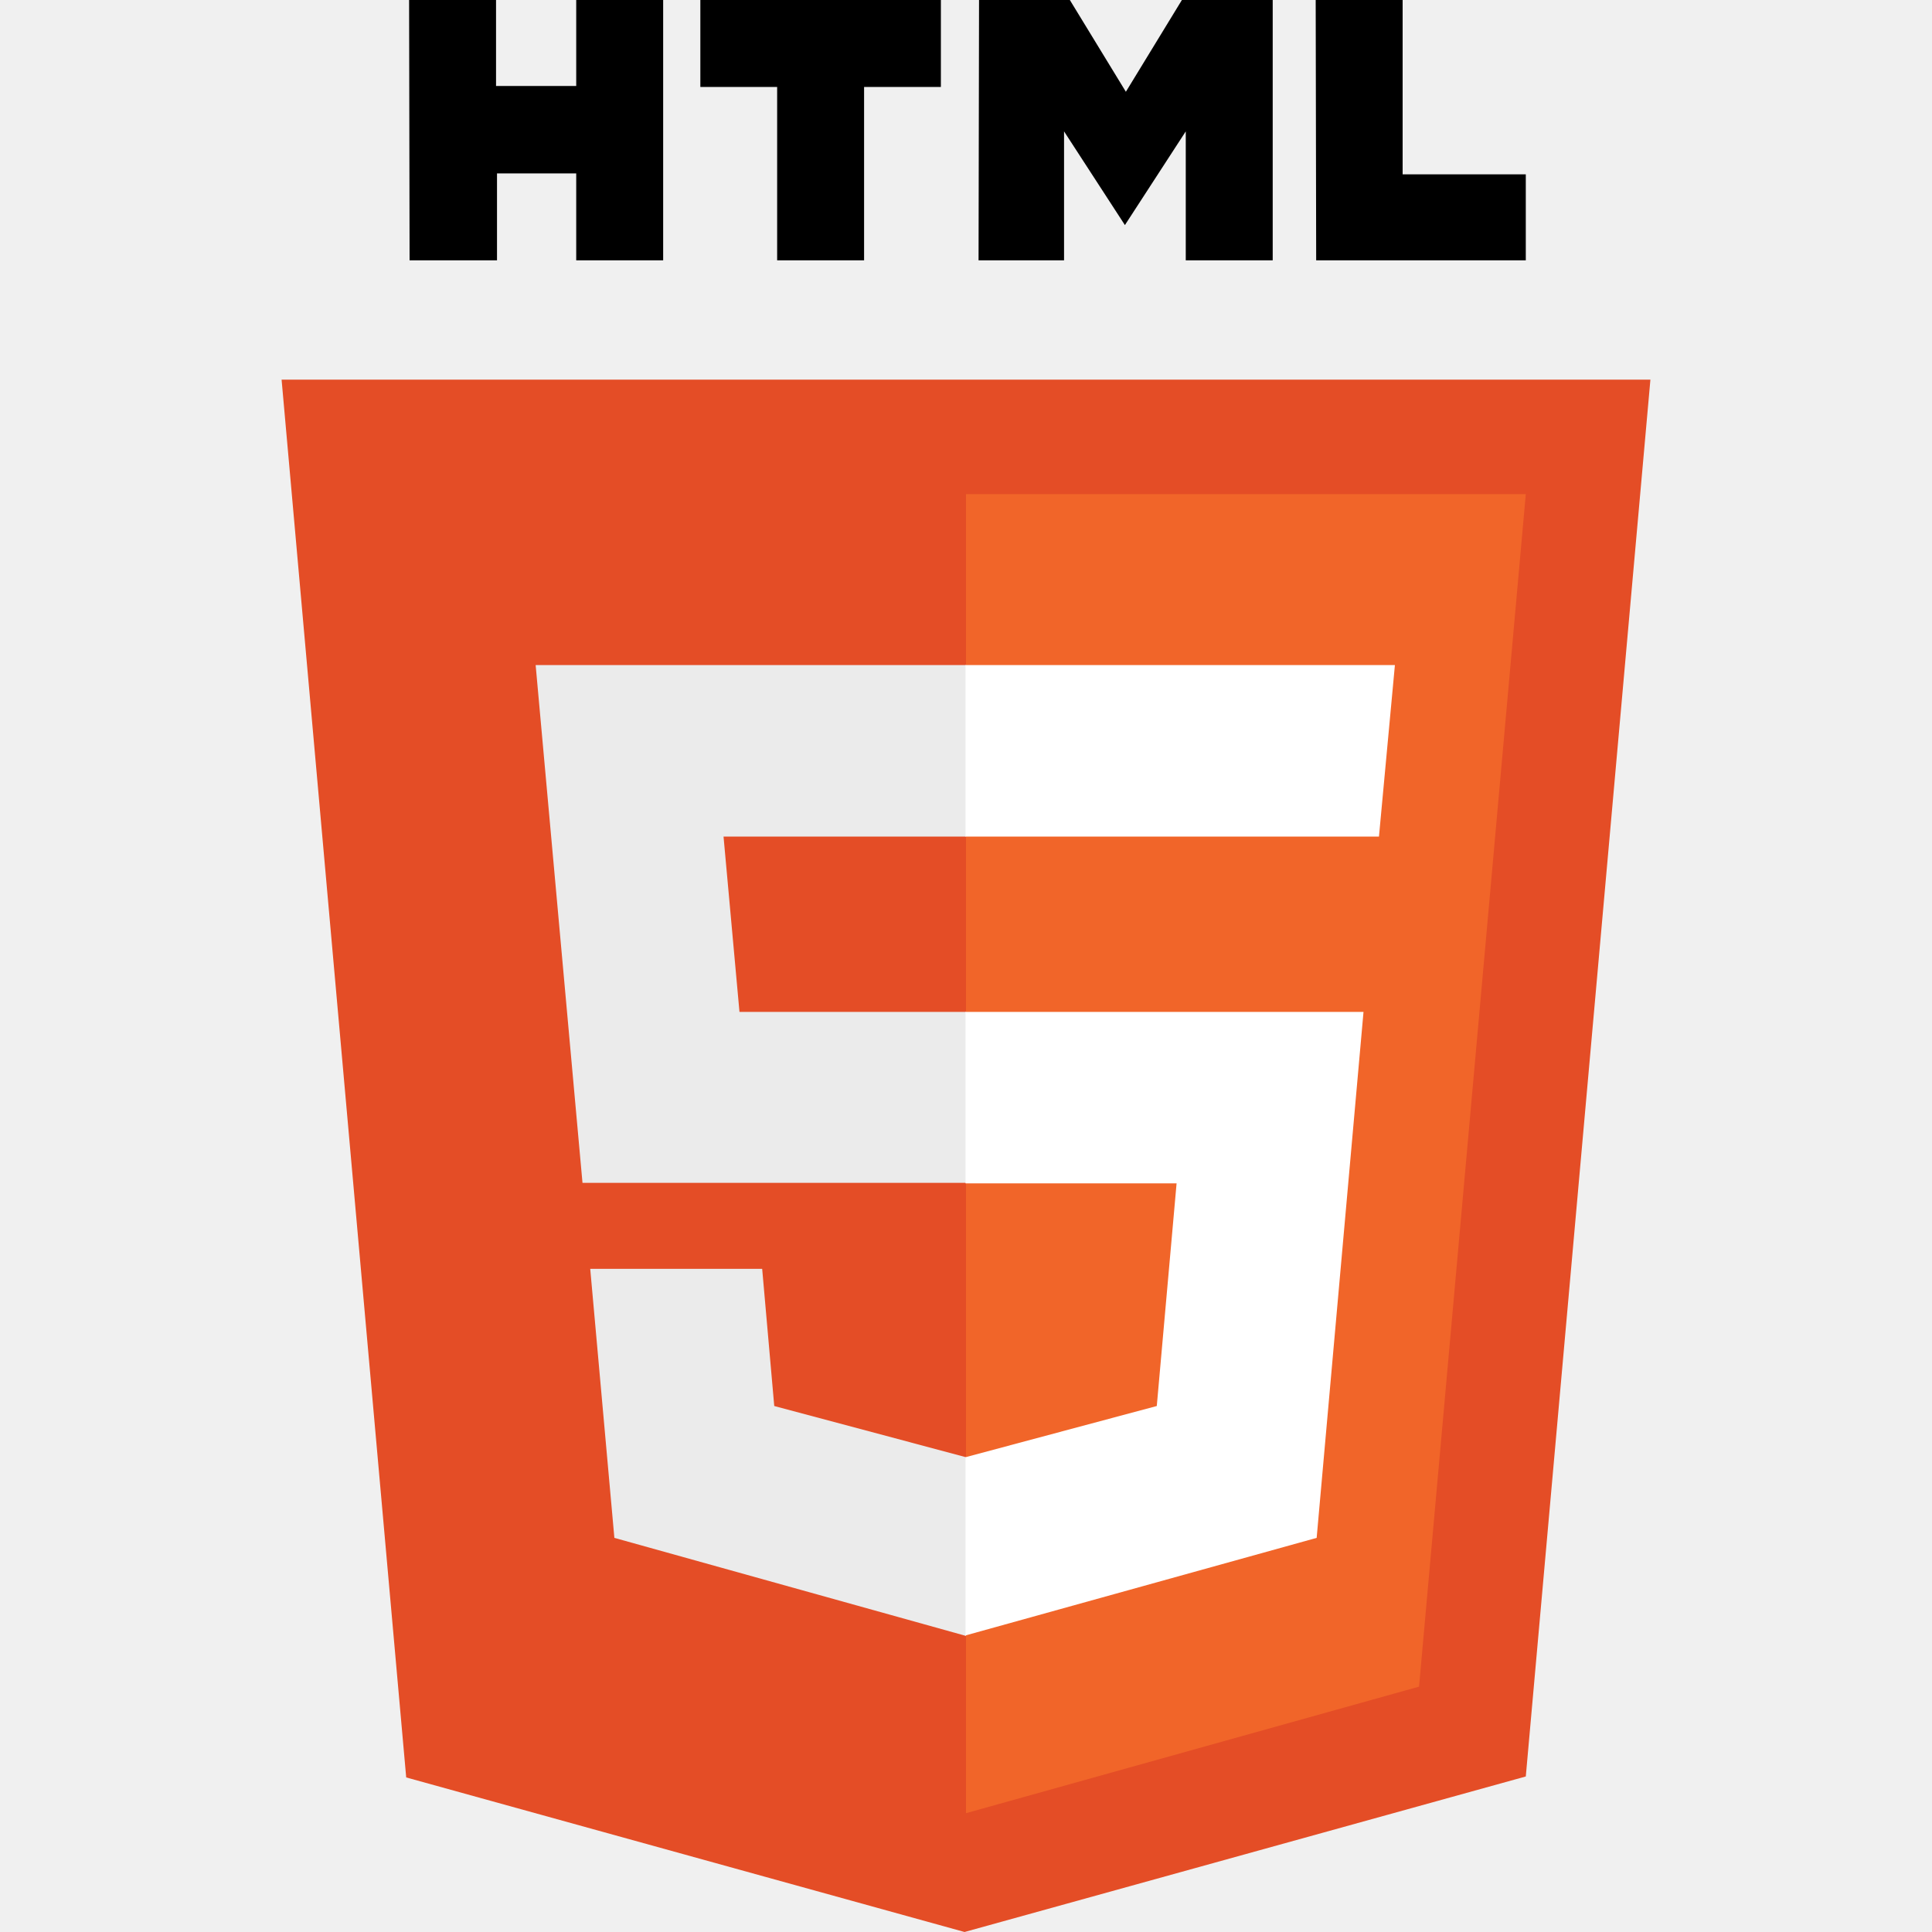
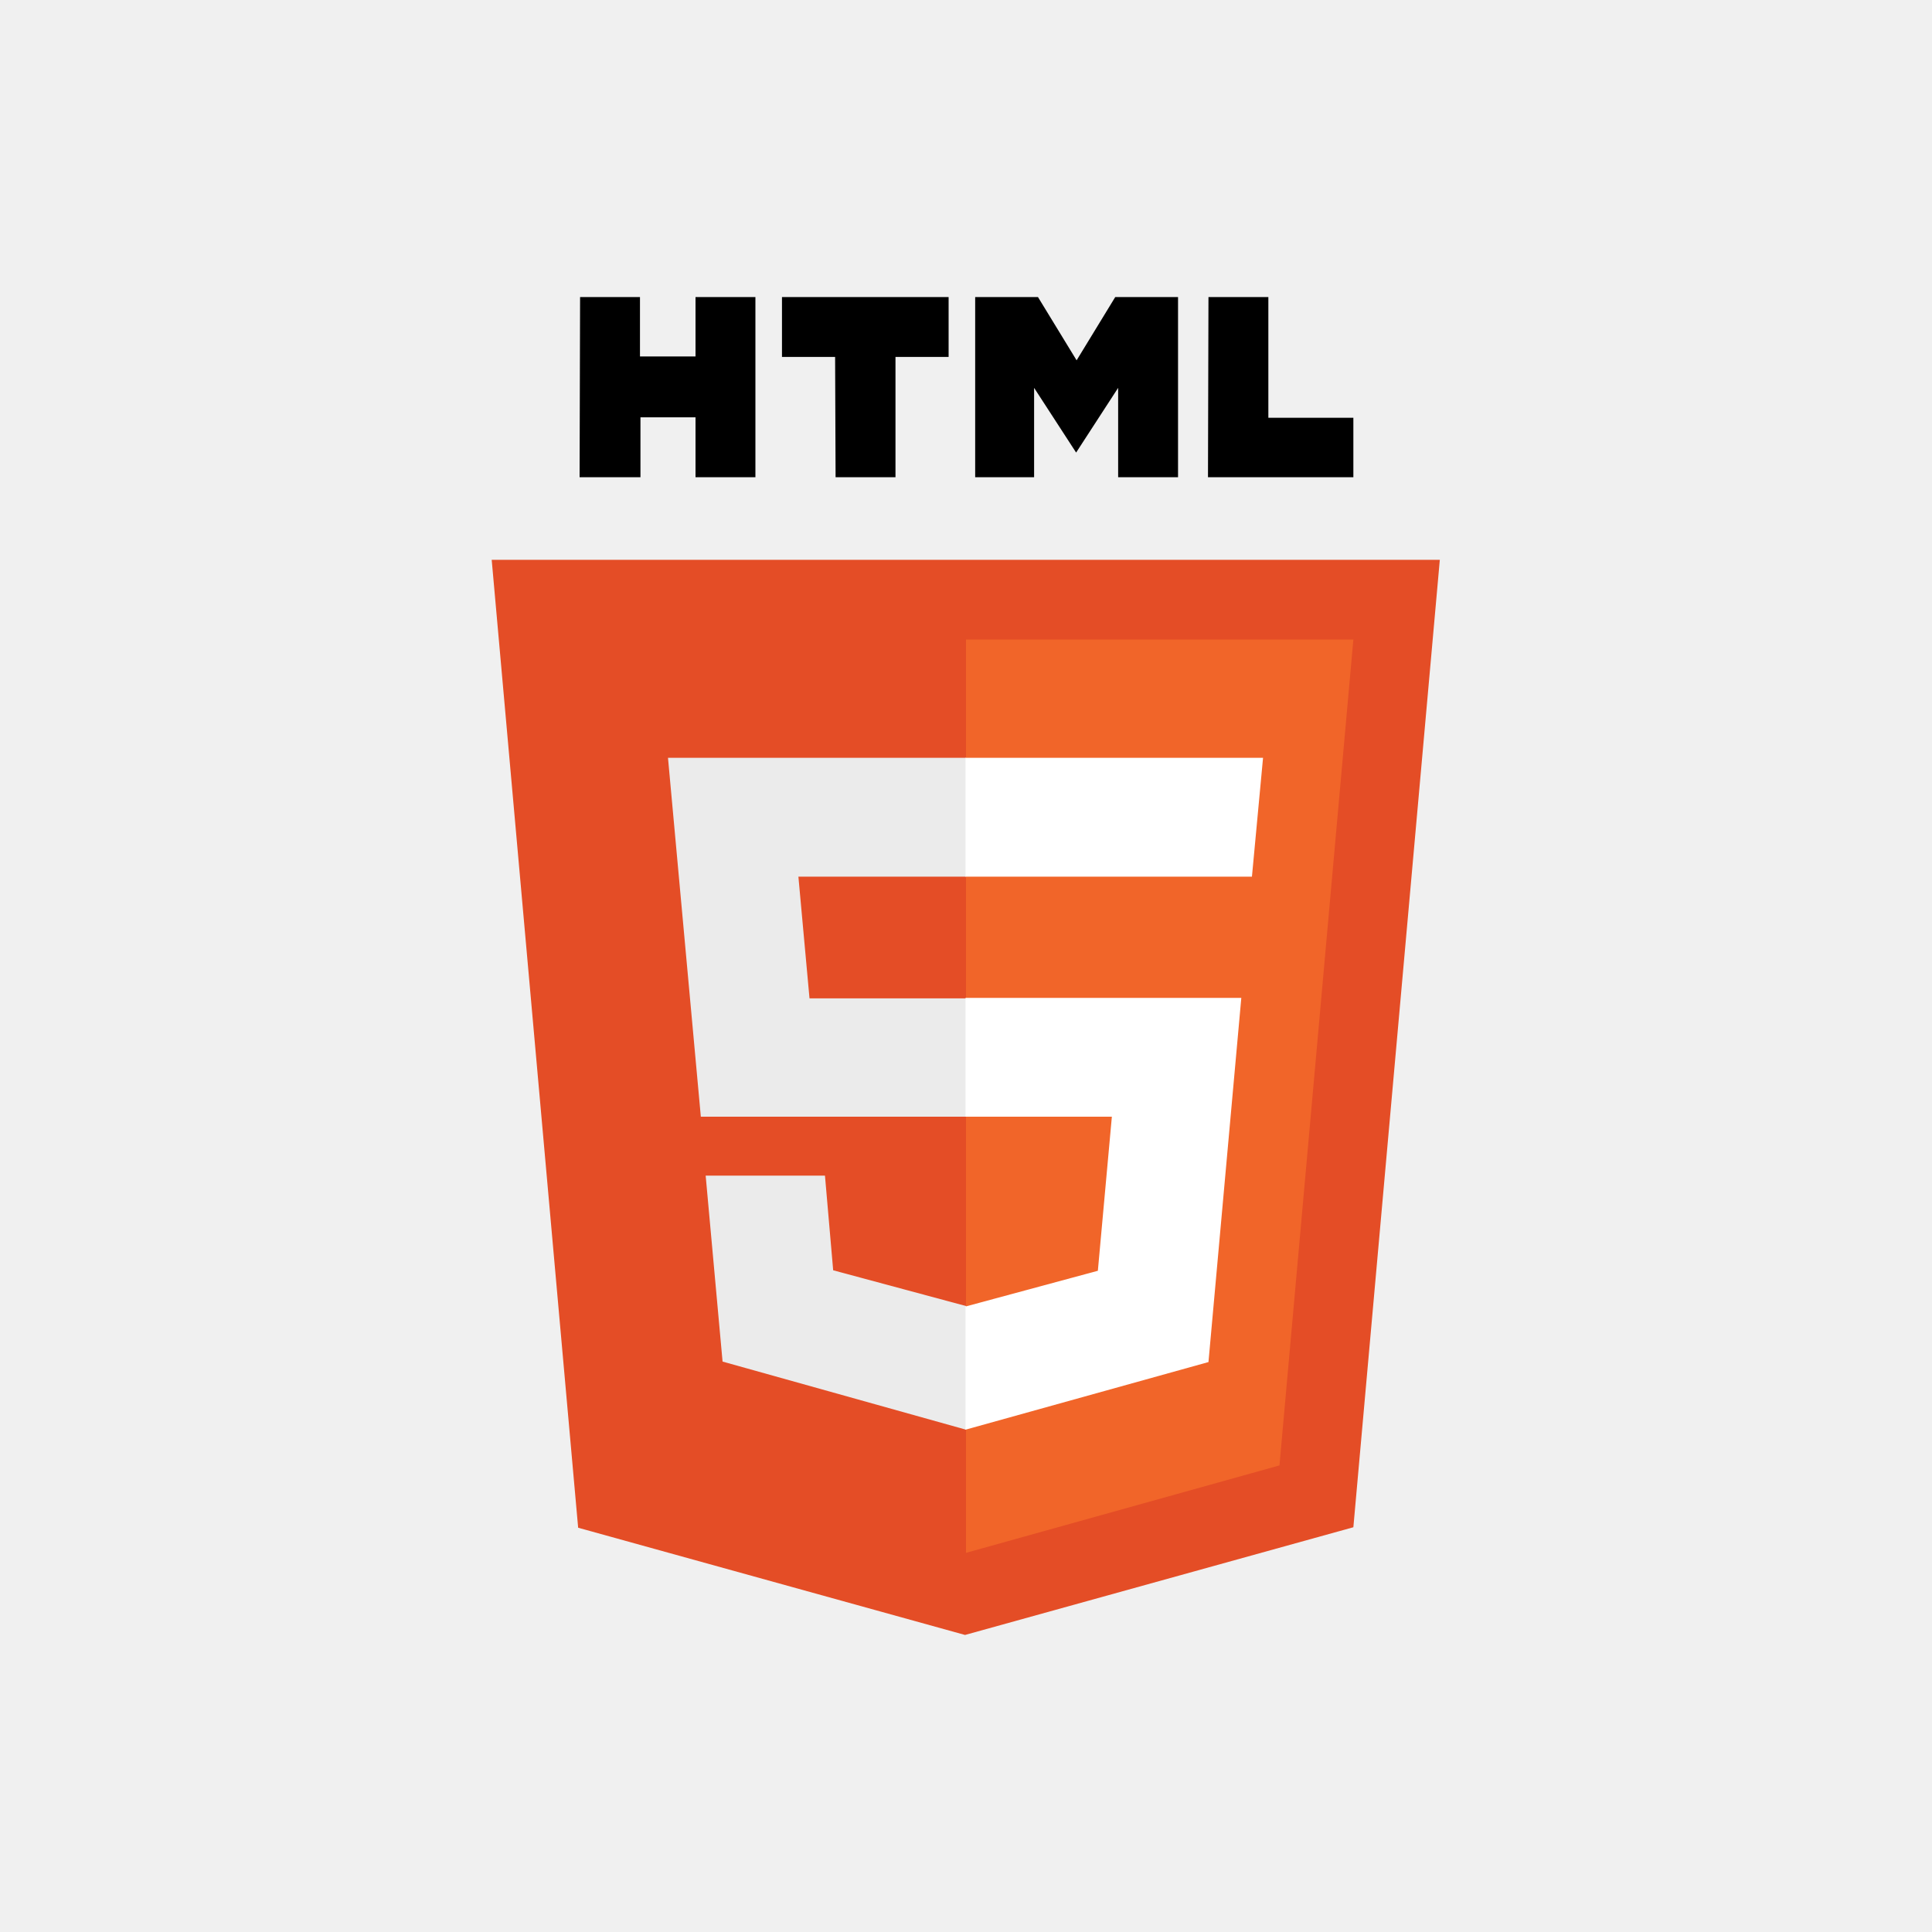
<svg xmlns="http://www.w3.org/2000/svg" id="Layer_1" version="1.1" viewBox="0 0 400 400">
  <defs>
    <style>
      .st0 {
        fill: #ebebeb;
      }

      .st1 {
        fill: #f16529;
      }

      .st2 {
        fill: #e44d26;
      }

      .st3 {
        fill: #fff;
      }
    </style>
  </defs>
-   <path d="M84.7,0h18v17.8h16.6V0h18v53.9h-18v-18h-16.4v18h-18.1M160.9,18h-15.9V0h49.8v18h-15.9v35.9h-18M202.7,0h18.8l11.6,19L244.7,0h18.8v53.9h-18v-26.7l-12.6,19.4-12.6-19.4v26.7h-17.7M272.4,0h18v36.1h25.5v17.8h-43.4" />
-   <path class="st2" d="M84.1,368L58.3,78.6h283.4l-25.8,289.2-116.2,32.2" />
-   <path class="st1" d="M200,375.4V102.3h115.9l-22.1,246.9" />
-   <path class="st0" d="M110.9,137.7h89.1v35.5h-50.2l3.3,36.3h46.9v35.4h-79.4M122.2,262.7h35.6l2.5,28.4,39.7,10.6v37l-72.8-20.3" />
-   <path class="st3" d="M288.8,137.7h-88.9v35.5h85.6M282.3,209.5h-82.4v35.5h43.7l-4.1,46.1-39.6,10.6v36.9l72.7-20.2" />
+   <path d="M120.1,61.5h12.4v12.3h11.5v-12.3h12.4v37.3h-12.4v-12.4h-11.4v12.4h-12.6M172.9,73.9h-11v-12.4h34.5v12.4h-11v24.9h-12.4M201.9,61.5h13l8,13.1,8-13.1h13v37.3h-12.4v-18.5l-8.7,13.4-8.7-13.4v18.5h-12.2M250.2,61.5h12.4v25h17.6v12.3h-30.1" />
+   <path class="st2" d="M119.7,316.3l-17.9-200.4h196.3l-17.9,200.3-80.4,22.3" />
+   <path class="st1" d="M200,321.5v-189.1h80.2l-15.3,171" />
+   <path class="st0" d="M138.3,156.9h61.7v24.6h-34.7l2.3,25.2h32.5v24.5h-55M146.1,243.4h24.7l1.7,19.6,27.5,7.4v25.6l-50.4-14.1" />
+   <path class="st3" d="M261.5,156.9h-61.6v24.6h59.3M257,206.6h-57.1v24.6h30.3l-2.9,31.9-27.4,7.4v25.5l50.3-14" />
</svg>
